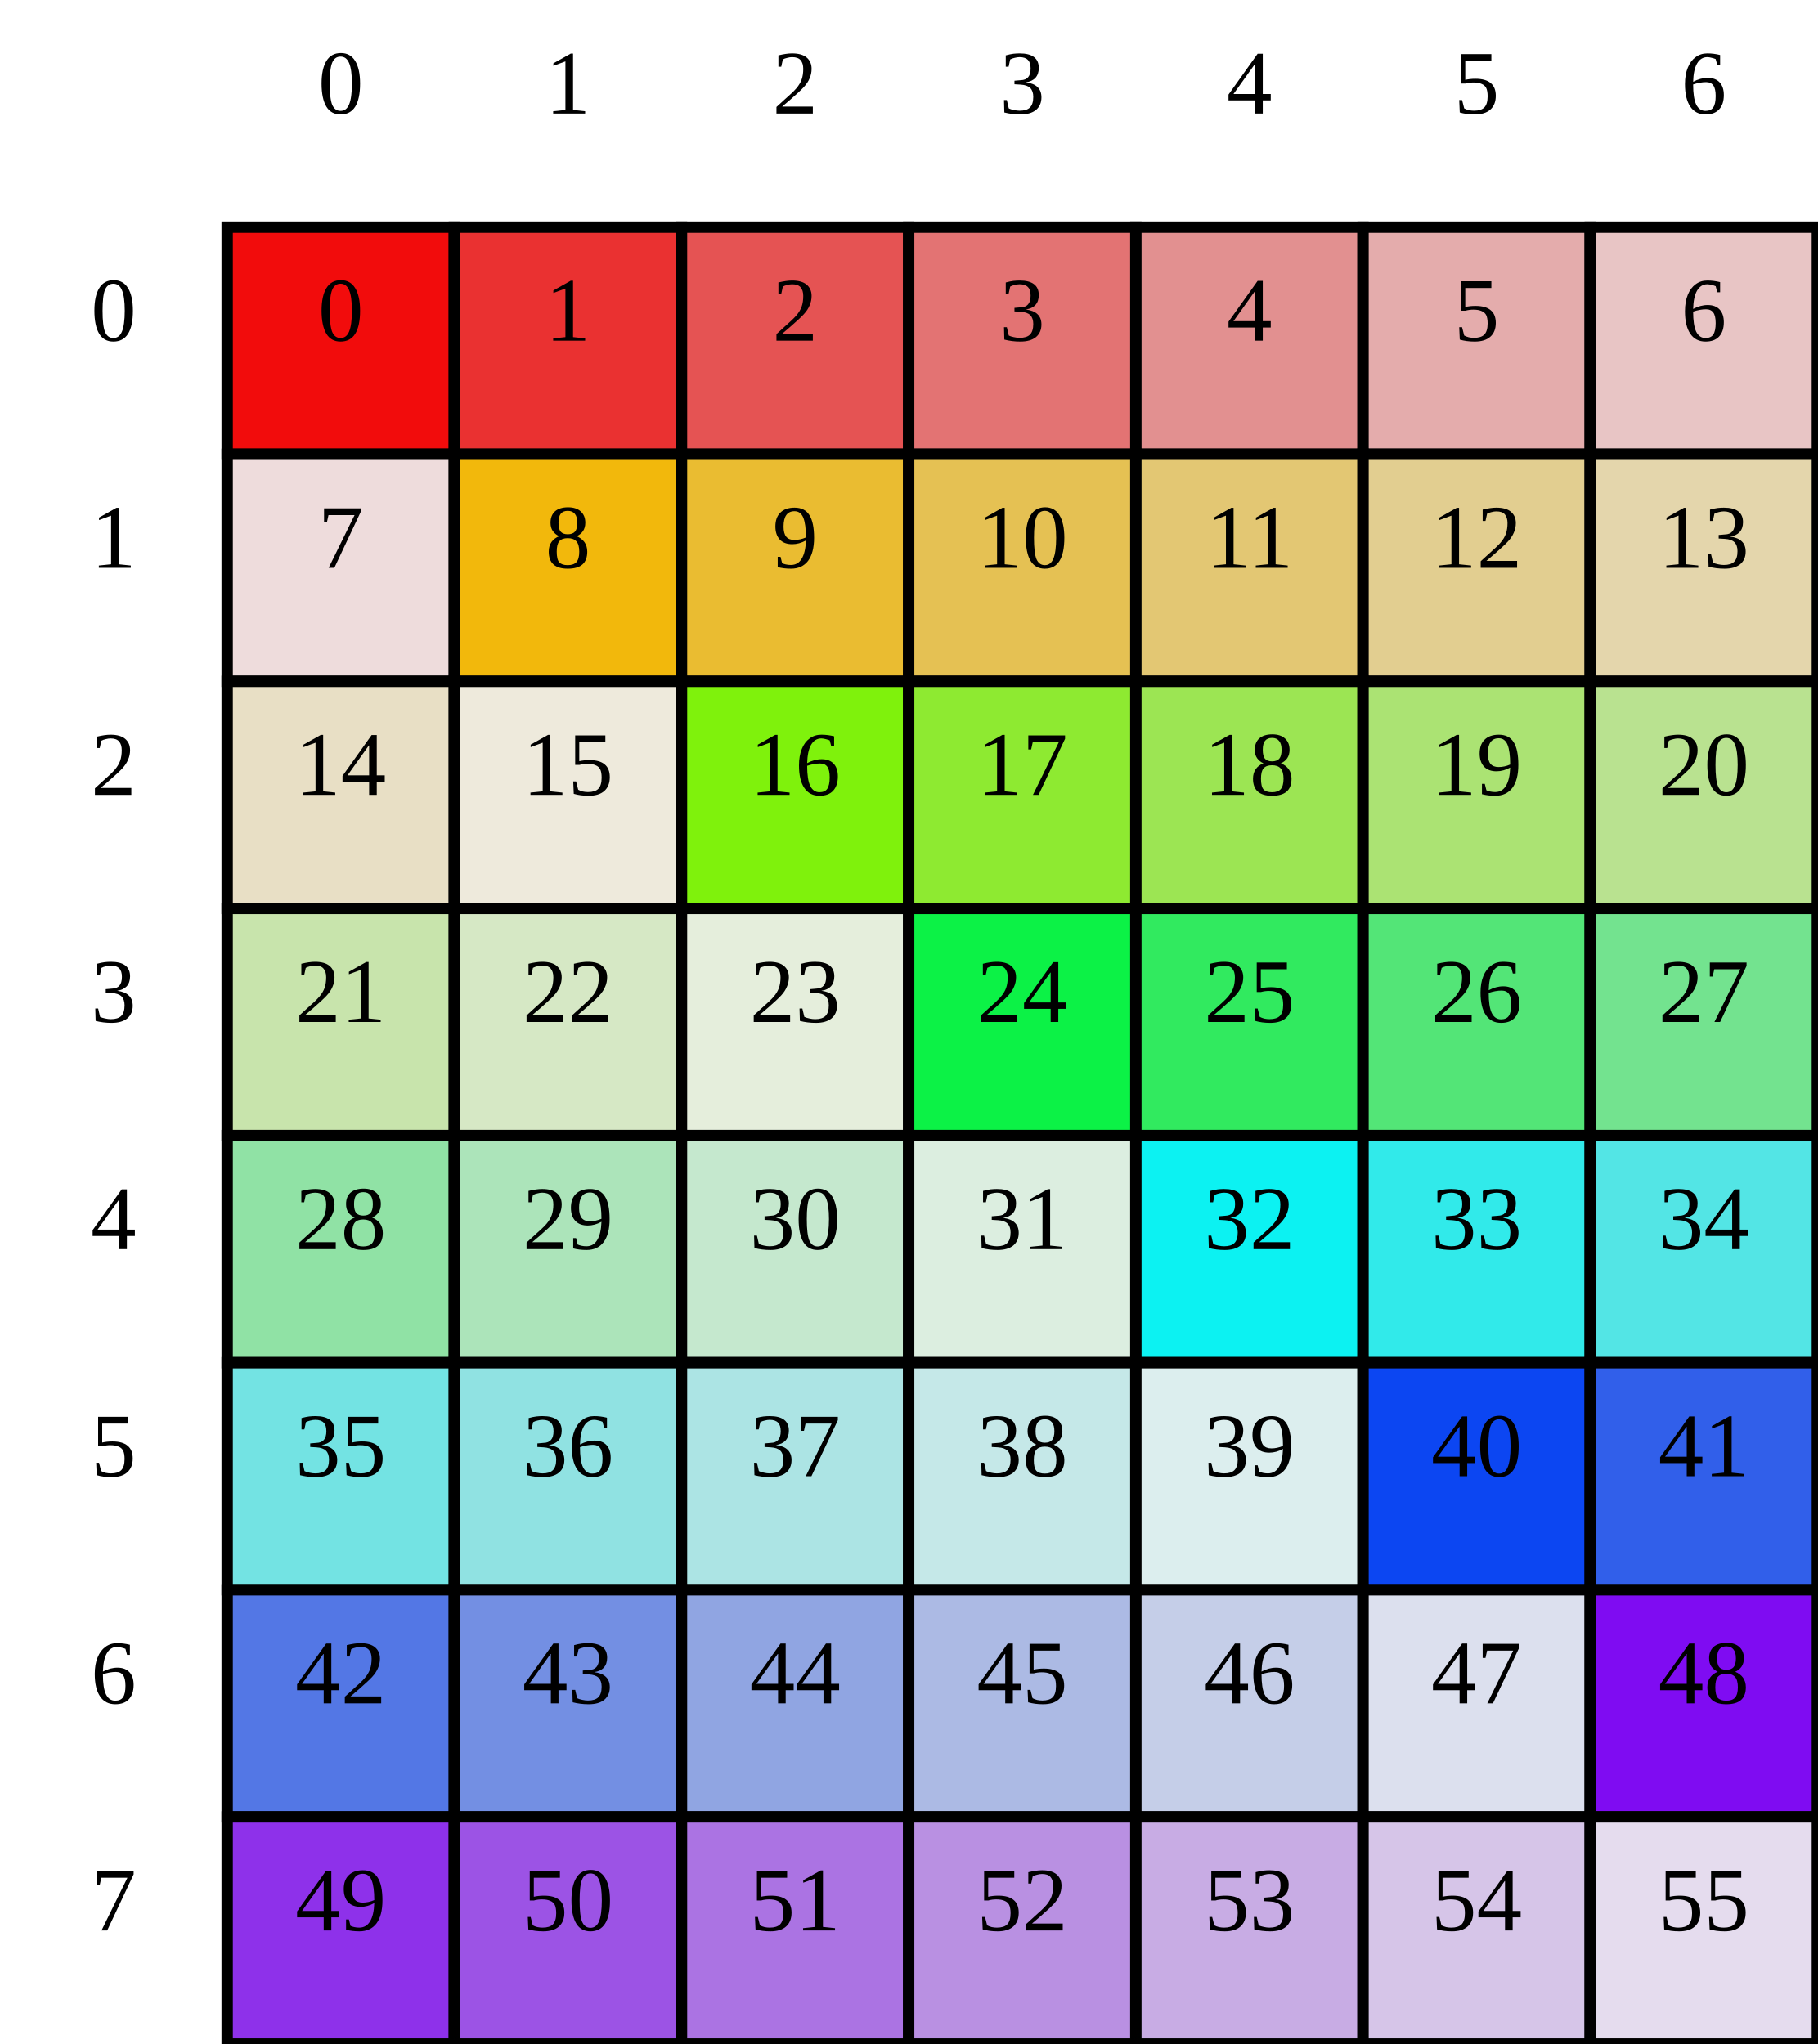
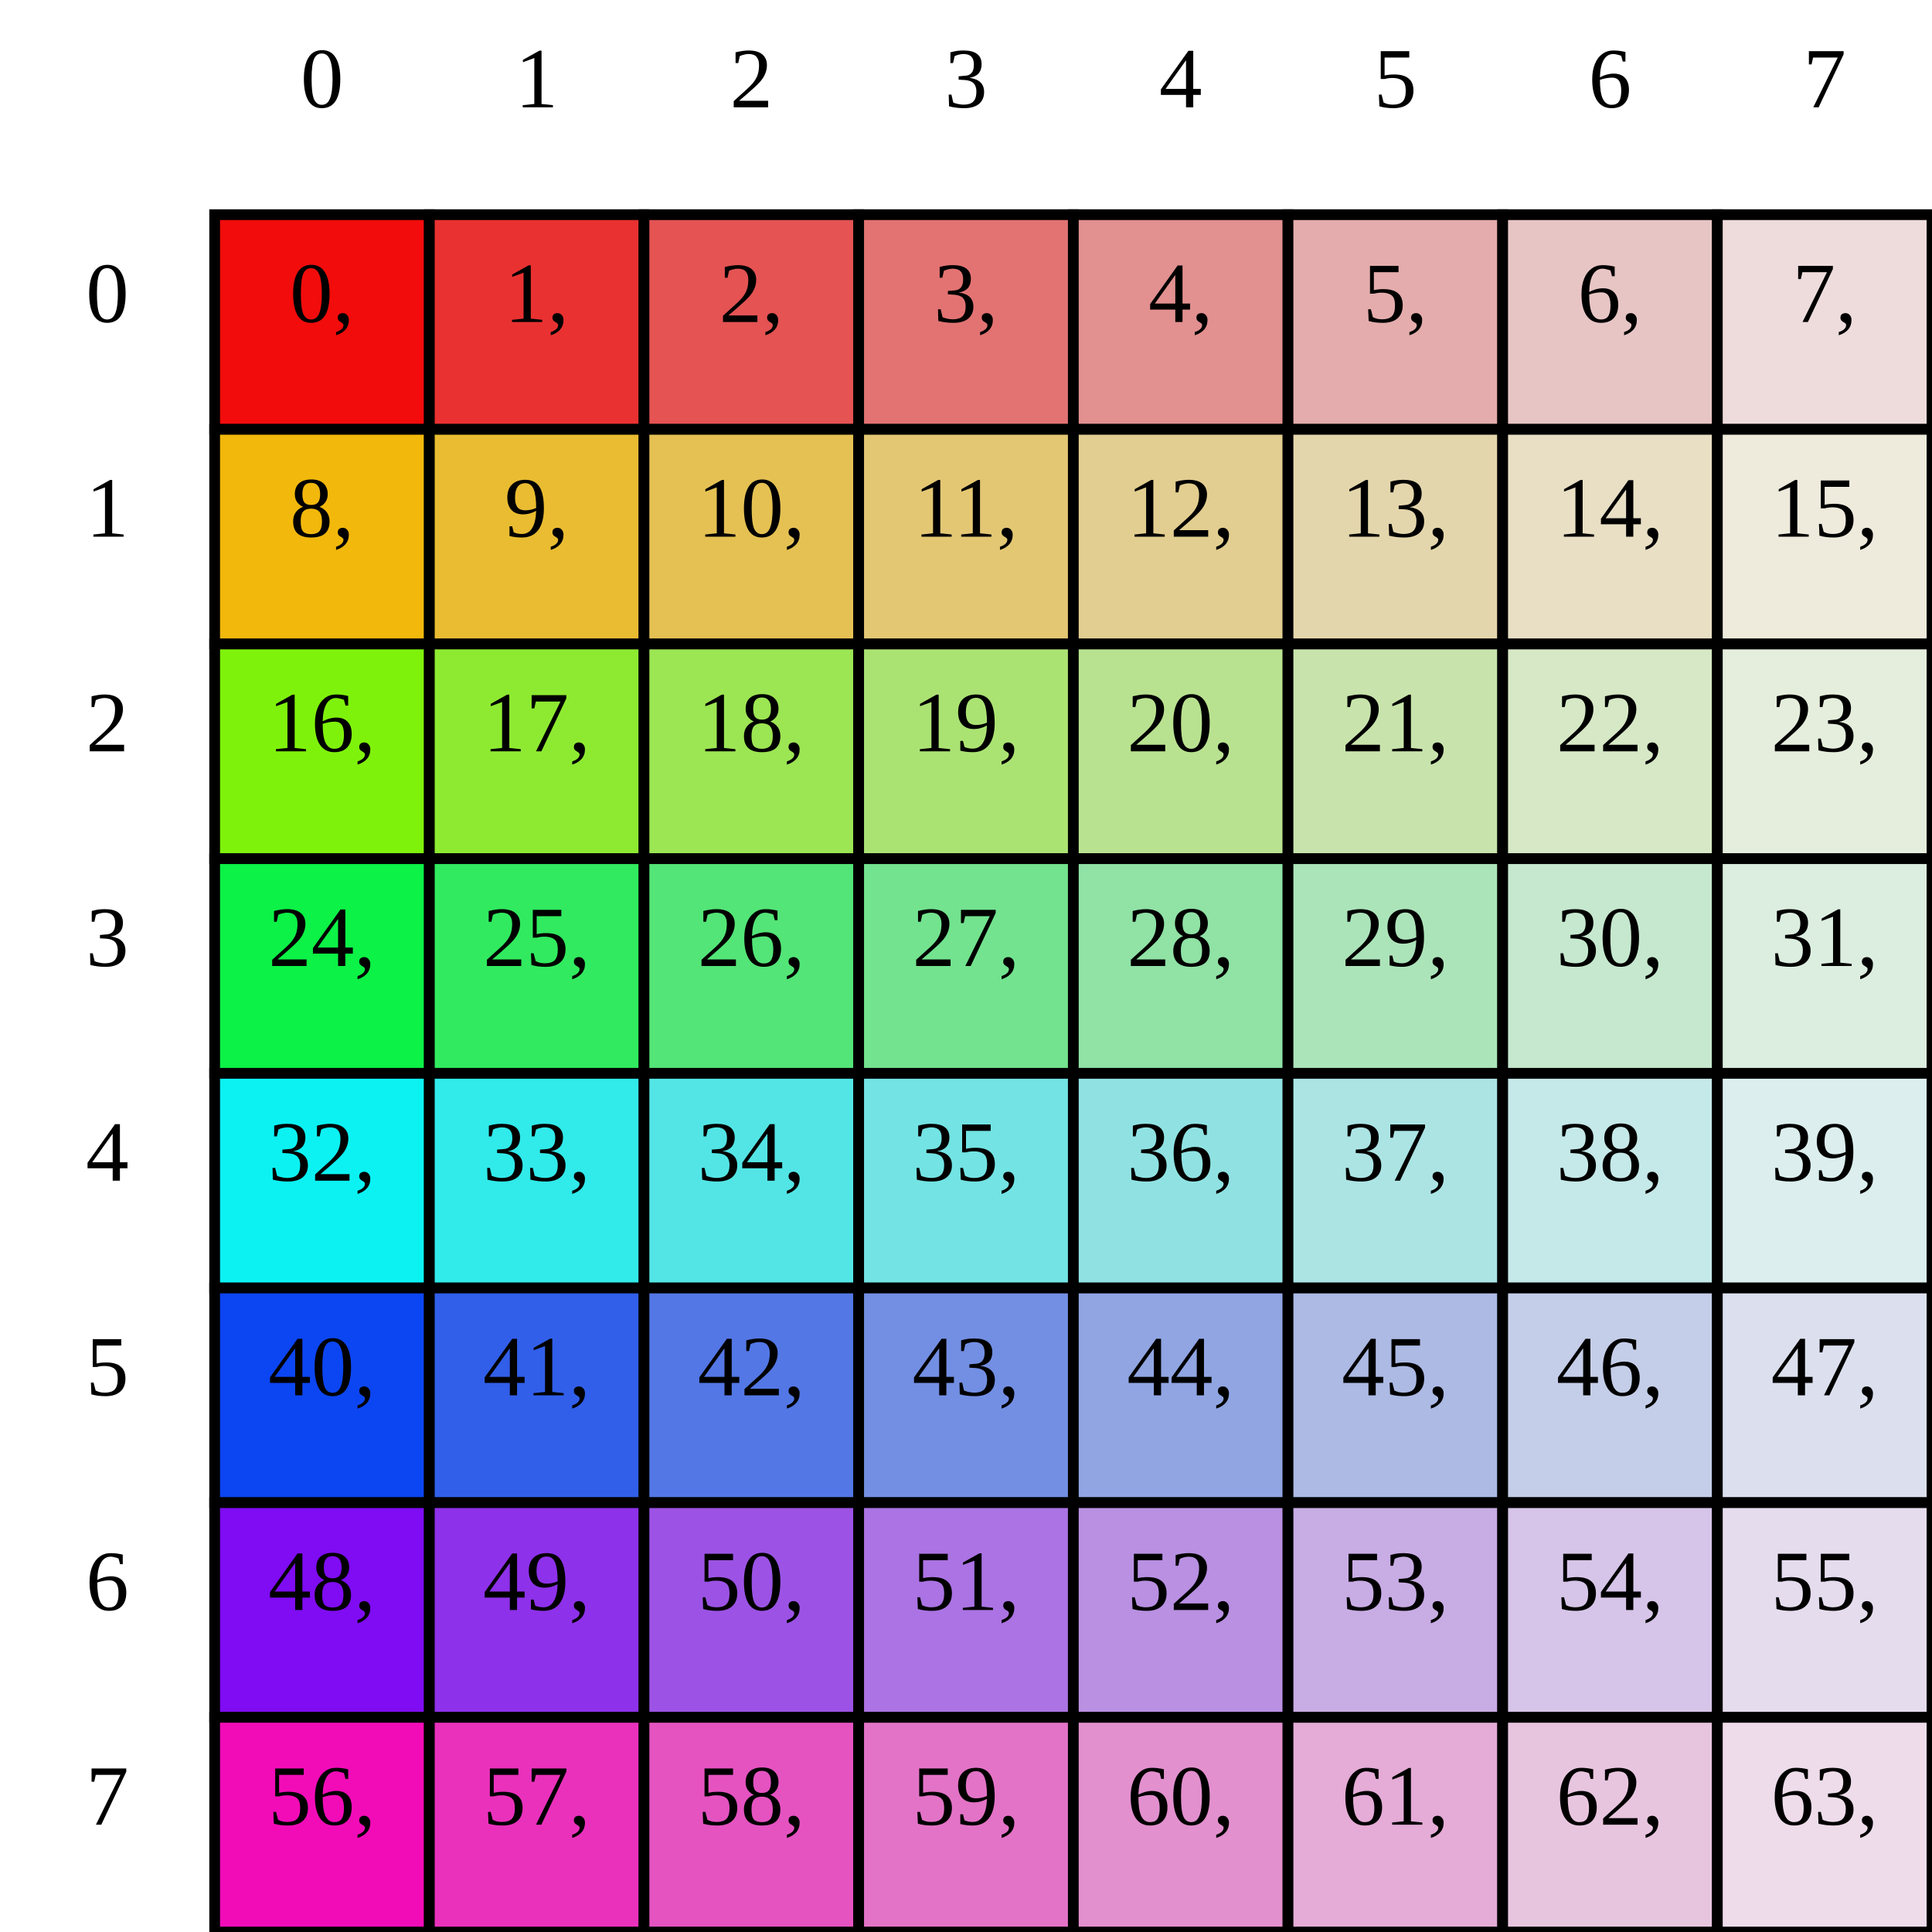
- <svg xmlns="http://www.w3.org/2000/svg" baseProfile="full" height="180" version="1.1" width="160">
+ <svg xmlns="http://www.w3.org/2000/svg" baseProfile="full" height="180" version="1.1" width="180">
  <defs />
  <rect fill="rgb(242,12,12)" height="20" stroke="black" width="20" x="20" y="20" />
-   <text alignment-baseline="central" fill="black" font-size="8px" text-anchor="middle" x="30" y="30">0</text>
+   <text alignment-baseline="central" fill="black" font-size="8px" text-anchor="middle" x="30" y="30.0">0,</text>
  <rect fill="rgb(234,49,49)" height="20" stroke="black" width="20" x="40" y="20" />
-   <text alignment-baseline="central" fill="black" font-size="8px" text-anchor="middle" x="50" y="30">1</text>
+   <text alignment-baseline="central" fill="black" font-size="8px" text-anchor="middle" x="50" y="30.0">1,</text>
  <rect fill="rgb(229,83,83)" height="20" stroke="black" width="20" x="60" y="20" />
-   <text alignment-baseline="central" fill="black" font-size="8px" text-anchor="middle" x="70" y="30">2</text>
+   <text alignment-baseline="central" fill="black" font-size="8px" text-anchor="middle" x="70" y="30.0">2,</text>
  <rect fill="rgb(227,115,115)" height="20" stroke="black" width="20" x="80" y="20" />
-   <text alignment-baseline="central" fill="black" font-size="8px" text-anchor="middle" x="90" y="30">3</text>
+   <text alignment-baseline="central" fill="black" font-size="8px" text-anchor="middle" x="90" y="30.0">3,</text>
  <rect fill="rgb(226,144,144)" height="20" stroke="black" width="20" x="100" y="20" />
-   <text alignment-baseline="central" fill="black" font-size="8px" text-anchor="middle" x="110" y="30">4</text>
+   <text alignment-baseline="central" fill="black" font-size="8px" text-anchor="middle" x="110" y="30.0">4,</text>
  <rect fill="rgb(228,172,172)" height="20" stroke="black" width="20" x="120" y="20" />
-   <text alignment-baseline="central" fill="black" font-size="8px" text-anchor="middle" x="130" y="30">5</text>
+   <text alignment-baseline="central" fill="black" font-size="8px" text-anchor="middle" x="130" y="30.0">5,</text>
  <rect fill="rgb(232,197,197)" height="20" stroke="black" width="20" x="140" y="20" />
-   <text alignment-baseline="central" fill="black" font-size="8px" text-anchor="middle" x="150" y="30">6</text>
-   <rect fill="rgb(238,220,220)" height="20" stroke="black" width="20" x="20" y="40" />
-   <text alignment-baseline="central" fill="black" font-size="8px" text-anchor="middle" x="30" y="50">7</text>
-   <rect fill="rgb(242,184,12)" height="20" stroke="black" width="20" x="40" y="40" />
-   <text alignment-baseline="central" fill="black" font-size="8px" text-anchor="middle" x="50" y="50">8</text>
-   <rect fill="rgb(234,188,49)" height="20" stroke="black" width="20" x="60" y="40" />
-   <text alignment-baseline="central" fill="black" font-size="8px" text-anchor="middle" x="70" y="50">9</text>
-   <rect fill="rgb(229,193,83)" height="20" stroke="black" width="20" x="80" y="40" />
-   <text alignment-baseline="central" fill="black" font-size="8px" text-anchor="middle" x="90" y="50">10</text>
-   <rect fill="rgb(227,199,115)" height="20" stroke="black" width="20" x="100" y="40" />
-   <text alignment-baseline="central" fill="black" font-size="8px" text-anchor="middle" x="110" y="50">11</text>
-   <rect fill="rgb(226,206,144)" height="20" stroke="black" width="20" x="120" y="40" />
-   <text alignment-baseline="central" fill="black" font-size="8px" text-anchor="middle" x="130" y="50">12</text>
-   <rect fill="rgb(228,214,172)" height="20" stroke="black" width="20" x="140" y="40" />
-   <text alignment-baseline="central" fill="black" font-size="8px" text-anchor="middle" x="150" y="50">13</text>
-   <rect fill="rgb(232,223,197)" height="20" stroke="black" width="20" x="20" y="60" />
-   <text alignment-baseline="central" fill="black" font-size="8px" text-anchor="middle" x="30" y="70">14</text>
-   <rect fill="rgb(238,234,220)" height="20" stroke="black" width="20" x="40" y="60" />
-   <text alignment-baseline="central" fill="black" font-size="8px" text-anchor="middle" x="50" y="70">15</text>
-   <rect fill="rgb(127,242,12)" height="20" stroke="black" width="20" x="60" y="60" />
-   <text alignment-baseline="central" fill="black" font-size="8px" text-anchor="middle" x="70" y="70">16</text>
-   <rect fill="rgb(142,234,49)" height="20" stroke="black" width="20" x="80" y="60" />
-   <text alignment-baseline="central" fill="black" font-size="8px" text-anchor="middle" x="90" y="70">17</text>
-   <rect fill="rgb(156,229,83)" height="20" stroke="black" width="20" x="100" y="60" />
-   <text alignment-baseline="central" fill="black" font-size="8px" text-anchor="middle" x="110" y="70">18</text>
-   <rect fill="rgb(171,227,115)" height="20" stroke="black" width="20" x="120" y="60" />
-   <text alignment-baseline="central" fill="black" font-size="8px" text-anchor="middle" x="130" y="70">19</text>
-   <rect fill="rgb(185,226,144)" height="20" stroke="black" width="20" x="140" y="60" />
-   <text alignment-baseline="central" fill="black" font-size="8px" text-anchor="middle" x="150" y="70">20</text>
-   <rect fill="rgb(200,228,172)" height="20" stroke="black" width="20" x="20" y="80" />
-   <text alignment-baseline="central" fill="black" font-size="8px" text-anchor="middle" x="30" y="90">21</text>
-   <rect fill="rgb(214,232,197)" height="20" stroke="black" width="20" x="40" y="80" />
-   <text alignment-baseline="central" fill="black" font-size="8px" text-anchor="middle" x="50" y="90">22</text>
-   <rect fill="rgb(229,238,220)" height="20" stroke="black" width="20" x="60" y="80" />
-   <text alignment-baseline="central" fill="black" font-size="8px" text-anchor="middle" x="70" y="90">23</text>
-   <rect fill="rgb(12,242,70)" height="20" stroke="black" width="20" x="80" y="80" />
-   <text alignment-baseline="central" fill="black" font-size="8px" text-anchor="middle" x="90" y="90">24</text>
-   <rect fill="rgb(49,234,95)" height="20" stroke="black" width="20" x="100" y="80" />
-   <text alignment-baseline="central" fill="black" font-size="8px" text-anchor="middle" x="110" y="90">25</text>
-   <rect fill="rgb(83,229,119)" height="20" stroke="black" width="20" x="120" y="80" />
-   <text alignment-baseline="central" fill="black" font-size="8px" text-anchor="middle" x="130" y="90">26</text>
-   <rect fill="rgb(115,227,143)" height="20" stroke="black" width="20" x="140" y="80" />
-   <text alignment-baseline="central" fill="black" font-size="8px" text-anchor="middle" x="150" y="90">27</text>
-   <rect fill="rgb(144,226,165)" height="20" stroke="black" width="20" x="20" y="100" />
-   <text alignment-baseline="central" fill="black" font-size="8px" text-anchor="middle" x="30" y="110">28</text>
-   <rect fill="rgb(172,228,186)" height="20" stroke="black" width="20" x="40" y="100" />
-   <text alignment-baseline="central" fill="black" font-size="8px" text-anchor="middle" x="50" y="110">29</text>
-   <rect fill="rgb(197,232,206)" height="20" stroke="black" width="20" x="60" y="100" />
-   <text alignment-baseline="central" fill="black" font-size="8px" text-anchor="middle" x="70" y="110">30</text>
-   <rect fill="rgb(220,238,224)" height="20" stroke="black" width="20" x="80" y="100" />
-   <text alignment-baseline="central" fill="black" font-size="8px" text-anchor="middle" x="90" y="110">31</text>
-   <rect fill="rgb(12,242,242)" height="20" stroke="black" width="20" x="100" y="100" />
-   <text alignment-baseline="central" fill="black" font-size="8px" text-anchor="middle" x="110" y="110">32</text>
-   <rect fill="rgb(49,234,234)" height="20" stroke="black" width="20" x="120" y="100" />
-   <text alignment-baseline="central" fill="black" font-size="8px" text-anchor="middle" x="130" y="110">33</text>
-   <rect fill="rgb(83,229,229)" height="20" stroke="black" width="20" x="140" y="100" />
-   <text alignment-baseline="central" fill="black" font-size="8px" text-anchor="middle" x="150" y="110">34</text>
-   <rect fill="rgb(115,227,227)" height="20" stroke="black" width="20" x="20" y="120" />
-   <text alignment-baseline="central" fill="black" font-size="8px" text-anchor="middle" x="30" y="130">35</text>
-   <rect fill="rgb(144,226,226)" height="20" stroke="black" width="20" x="40" y="120" />
-   <text alignment-baseline="central" fill="black" font-size="8px" text-anchor="middle" x="50" y="130">36</text>
-   <rect fill="rgb(172,228,228)" height="20" stroke="black" width="20" x="60" y="120" />
-   <text alignment-baseline="central" fill="black" font-size="8px" text-anchor="middle" x="70" y="130">37</text>
-   <rect fill="rgb(197,232,232)" height="20" stroke="black" width="20" x="80" y="120" />
-   <text alignment-baseline="central" fill="black" font-size="8px" text-anchor="middle" x="90" y="130">38</text>
-   <rect fill="rgb(220,238,238)" height="20" stroke="black" width="20" x="100" y="120" />
-   <text alignment-baseline="central" fill="black" font-size="8px" text-anchor="middle" x="110" y="130">39</text>
-   <rect fill="rgb(12,70,242)" height="20" stroke="black" width="20" x="120" y="120" />
-   <text alignment-baseline="central" fill="black" font-size="8px" text-anchor="middle" x="130" y="130">40</text>
-   <rect fill="rgb(49,95,234)" height="20" stroke="black" width="20" x="140" y="120" />
-   <text alignment-baseline="central" fill="black" font-size="8px" text-anchor="middle" x="150" y="130">41</text>
-   <rect fill="rgb(83,119,229)" height="20" stroke="black" width="20" x="20" y="140" />
-   <text alignment-baseline="central" fill="black" font-size="8px" text-anchor="middle" x="30" y="150">42</text>
-   <rect fill="rgb(115,143,227)" height="20" stroke="black" width="20" x="40" y="140" />
-   <text alignment-baseline="central" fill="black" font-size="8px" text-anchor="middle" x="50" y="150">43</text>
-   <rect fill="rgb(144,165,226)" height="20" stroke="black" width="20" x="60" y="140" />
-   <text alignment-baseline="central" fill="black" font-size="8px" text-anchor="middle" x="70" y="150">44</text>
-   <rect fill="rgb(172,186,228)" height="20" stroke="black" width="20" x="80" y="140" />
-   <text alignment-baseline="central" fill="black" font-size="8px" text-anchor="middle" x="90" y="150">45</text>
-   <rect fill="rgb(197,206,232)" height="20" stroke="black" width="20" x="100" y="140" />
-   <text alignment-baseline="central" fill="black" font-size="8px" text-anchor="middle" x="110" y="150">46</text>
-   <rect fill="rgb(220,224,238)" height="20" stroke="black" width="20" x="120" y="140" />
-   <text alignment-baseline="central" fill="black" font-size="8px" text-anchor="middle" x="130" y="150">47</text>
-   <rect fill="rgb(127,12,242)" height="20" stroke="black" width="20" x="140" y="140" />
-   <text alignment-baseline="central" fill="black" font-size="8px" text-anchor="middle" x="150" y="150">48</text>
-   <rect fill="rgb(142,49,234)" height="20" stroke="black" width="20" x="20" y="160" />
-   <text alignment-baseline="central" fill="black" font-size="8px" text-anchor="middle" x="30" y="170">49</text>
-   <rect fill="rgb(156,83,229)" height="20" stroke="black" width="20" x="40" y="160" />
-   <text alignment-baseline="central" fill="black" font-size="8px" text-anchor="middle" x="50" y="170">50</text>
-   <rect fill="rgb(171,115,227)" height="20" stroke="black" width="20" x="60" y="160" />
-   <text alignment-baseline="central" fill="black" font-size="8px" text-anchor="middle" x="70" y="170">51</text>
-   <rect fill="rgb(185,144,226)" height="20" stroke="black" width="20" x="80" y="160" />
-   <text alignment-baseline="central" fill="black" font-size="8px" text-anchor="middle" x="90" y="170">52</text>
-   <rect fill="rgb(200,172,228)" height="20" stroke="black" width="20" x="100" y="160" />
-   <text alignment-baseline="central" fill="black" font-size="8px" text-anchor="middle" x="110" y="170">53</text>
-   <rect fill="rgb(214,197,232)" height="20" stroke="black" width="20" x="120" y="160" />
-   <text alignment-baseline="central" fill="black" font-size="8px" text-anchor="middle" x="130" y="170">54</text>
-   <rect fill="rgb(229,220,238)" height="20" stroke="black" width="20" x="140" y="160" />
-   <text alignment-baseline="central" fill="black" font-size="8px" text-anchor="middle" x="150" y="170">55</text>
+   <text alignment-baseline="central" fill="black" font-size="8px" text-anchor="middle" x="150" y="30.0">6,</text>
+   <rect fill="rgb(238,220,220)" height="20" stroke="black" width="20" x="160" y="20" />
+   <text alignment-baseline="central" fill="black" font-size="8px" text-anchor="middle" x="170" y="30.0">7,</text>
+   <rect fill="rgb(242,184,12)" height="20" stroke="black" width="20" x="20" y="40" />
+   <text alignment-baseline="central" fill="black" font-size="8px" text-anchor="middle" x="30" y="50.0">8,</text>
+   <rect fill="rgb(234,188,49)" height="20" stroke="black" width="20" x="40" y="40" />
+   <text alignment-baseline="central" fill="black" font-size="8px" text-anchor="middle" x="50" y="50.0">9,</text>
+   <rect fill="rgb(229,193,83)" height="20" stroke="black" width="20" x="60" y="40" />
+   <text alignment-baseline="central" fill="black" font-size="8px" text-anchor="middle" x="70" y="50.0">10,</text>
+   <rect fill="rgb(227,199,115)" height="20" stroke="black" width="20" x="80" y="40" />
+   <text alignment-baseline="central" fill="black" font-size="8px" text-anchor="middle" x="90" y="50.0">11,</text>
+   <rect fill="rgb(226,206,144)" height="20" stroke="black" width="20" x="100" y="40" />
+   <text alignment-baseline="central" fill="black" font-size="8px" text-anchor="middle" x="110" y="50.0">12,</text>
+   <rect fill="rgb(228,214,172)" height="20" stroke="black" width="20" x="120" y="40" />
+   <text alignment-baseline="central" fill="black" font-size="8px" text-anchor="middle" x="130" y="50.0">13,</text>
+   <rect fill="rgb(232,223,197)" height="20" stroke="black" width="20" x="140" y="40" />
+   <text alignment-baseline="central" fill="black" font-size="8px" text-anchor="middle" x="150" y="50.0">14,</text>
+   <rect fill="rgb(238,234,220)" height="20" stroke="black" width="20" x="160" y="40" />
+   <text alignment-baseline="central" fill="black" font-size="8px" text-anchor="middle" x="170" y="50.0">15,</text>
+   <rect fill="rgb(127,242,12)" height="20" stroke="black" width="20" x="20" y="60" />
+   <text alignment-baseline="central" fill="black" font-size="8px" text-anchor="middle" x="30" y="70.0">16,</text>
+   <rect fill="rgb(142,234,49)" height="20" stroke="black" width="20" x="40" y="60" />
+   <text alignment-baseline="central" fill="black" font-size="8px" text-anchor="middle" x="50" y="70.0">17,</text>
+   <rect fill="rgb(156,229,83)" height="20" stroke="black" width="20" x="60" y="60" />
+   <text alignment-baseline="central" fill="black" font-size="8px" text-anchor="middle" x="70" y="70.0">18,</text>
+   <rect fill="rgb(171,227,115)" height="20" stroke="black" width="20" x="80" y="60" />
+   <text alignment-baseline="central" fill="black" font-size="8px" text-anchor="middle" x="90" y="70.0">19,</text>
+   <rect fill="rgb(185,226,144)" height="20" stroke="black" width="20" x="100" y="60" />
+   <text alignment-baseline="central" fill="black" font-size="8px" text-anchor="middle" x="110" y="70.0">20,</text>
+   <rect fill="rgb(200,228,172)" height="20" stroke="black" width="20" x="120" y="60" />
+   <text alignment-baseline="central" fill="black" font-size="8px" text-anchor="middle" x="130" y="70.0">21,</text>
+   <rect fill="rgb(214,232,197)" height="20" stroke="black" width="20" x="140" y="60" />
+   <text alignment-baseline="central" fill="black" font-size="8px" text-anchor="middle" x="150" y="70.0">22,</text>
+   <rect fill="rgb(229,238,220)" height="20" stroke="black" width="20" x="160" y="60" />
+   <text alignment-baseline="central" fill="black" font-size="8px" text-anchor="middle" x="170" y="70.0">23,</text>
+   <rect fill="rgb(12,242,70)" height="20" stroke="black" width="20" x="20" y="80" />
+   <text alignment-baseline="central" fill="black" font-size="8px" text-anchor="middle" x="30" y="90.0">24,</text>
+   <rect fill="rgb(49,234,95)" height="20" stroke="black" width="20" x="40" y="80" />
+   <text alignment-baseline="central" fill="black" font-size="8px" text-anchor="middle" x="50" y="90.0">25,</text>
+   <rect fill="rgb(83,229,119)" height="20" stroke="black" width="20" x="60" y="80" />
+   <text alignment-baseline="central" fill="black" font-size="8px" text-anchor="middle" x="70" y="90.0">26,</text>
+   <rect fill="rgb(115,227,143)" height="20" stroke="black" width="20" x="80" y="80" />
+   <text alignment-baseline="central" fill="black" font-size="8px" text-anchor="middle" x="90" y="90.0">27,</text>
+   <rect fill="rgb(144,226,165)" height="20" stroke="black" width="20" x="100" y="80" />
+   <text alignment-baseline="central" fill="black" font-size="8px" text-anchor="middle" x="110" y="90.0">28,</text>
+   <rect fill="rgb(172,228,186)" height="20" stroke="black" width="20" x="120" y="80" />
+   <text alignment-baseline="central" fill="black" font-size="8px" text-anchor="middle" x="130" y="90.0">29,</text>
+   <rect fill="rgb(197,232,206)" height="20" stroke="black" width="20" x="140" y="80" />
+   <text alignment-baseline="central" fill="black" font-size="8px" text-anchor="middle" x="150" y="90.0">30,</text>
+   <rect fill="rgb(220,238,224)" height="20" stroke="black" width="20" x="160" y="80" />
+   <text alignment-baseline="central" fill="black" font-size="8px" text-anchor="middle" x="170" y="90.0">31,</text>
+   <rect fill="rgb(12,242,242)" height="20" stroke="black" width="20" x="20" y="100" />
+   <text alignment-baseline="central" fill="black" font-size="8px" text-anchor="middle" x="30" y="110.0">32,</text>
+   <rect fill="rgb(49,234,234)" height="20" stroke="black" width="20" x="40" y="100" />
+   <text alignment-baseline="central" fill="black" font-size="8px" text-anchor="middle" x="50" y="110.0">33,</text>
+   <rect fill="rgb(83,229,229)" height="20" stroke="black" width="20" x="60" y="100" />
+   <text alignment-baseline="central" fill="black" font-size="8px" text-anchor="middle" x="70" y="110.0">34,</text>
+   <rect fill="rgb(115,227,227)" height="20" stroke="black" width="20" x="80" y="100" />
+   <text alignment-baseline="central" fill="black" font-size="8px" text-anchor="middle" x="90" y="110.0">35,</text>
+   <rect fill="rgb(144,226,226)" height="20" stroke="black" width="20" x="100" y="100" />
+   <text alignment-baseline="central" fill="black" font-size="8px" text-anchor="middle" x="110" y="110.0">36,</text>
+   <rect fill="rgb(172,228,228)" height="20" stroke="black" width="20" x="120" y="100" />
+   <text alignment-baseline="central" fill="black" font-size="8px" text-anchor="middle" x="130" y="110.0">37,</text>
+   <rect fill="rgb(197,232,232)" height="20" stroke="black" width="20" x="140" y="100" />
+   <text alignment-baseline="central" fill="black" font-size="8px" text-anchor="middle" x="150" y="110.0">38,</text>
+   <rect fill="rgb(220,238,238)" height="20" stroke="black" width="20" x="160" y="100" />
+   <text alignment-baseline="central" fill="black" font-size="8px" text-anchor="middle" x="170" y="110.0">39,</text>
+   <rect fill="rgb(12,70,242)" height="20" stroke="black" width="20" x="20" y="120" />
+   <text alignment-baseline="central" fill="black" font-size="8px" text-anchor="middle" x="30" y="130.0">40,</text>
+   <rect fill="rgb(49,95,234)" height="20" stroke="black" width="20" x="40" y="120" />
+   <text alignment-baseline="central" fill="black" font-size="8px" text-anchor="middle" x="50" y="130.0">41,</text>
+   <rect fill="rgb(83,119,229)" height="20" stroke="black" width="20" x="60" y="120" />
+   <text alignment-baseline="central" fill="black" font-size="8px" text-anchor="middle" x="70" y="130.0">42,</text>
+   <rect fill="rgb(115,143,227)" height="20" stroke="black" width="20" x="80" y="120" />
+   <text alignment-baseline="central" fill="black" font-size="8px" text-anchor="middle" x="90" y="130.0">43,</text>
+   <rect fill="rgb(144,165,226)" height="20" stroke="black" width="20" x="100" y="120" />
+   <text alignment-baseline="central" fill="black" font-size="8px" text-anchor="middle" x="110" y="130.0">44,</text>
+   <rect fill="rgb(172,186,228)" height="20" stroke="black" width="20" x="120" y="120" />
+   <text alignment-baseline="central" fill="black" font-size="8px" text-anchor="middle" x="130" y="130.0">45,</text>
+   <rect fill="rgb(197,206,232)" height="20" stroke="black" width="20" x="140" y="120" />
+   <text alignment-baseline="central" fill="black" font-size="8px" text-anchor="middle" x="150" y="130.0">46,</text>
+   <rect fill="rgb(220,224,238)" height="20" stroke="black" width="20" x="160" y="120" />
+   <text alignment-baseline="central" fill="black" font-size="8px" text-anchor="middle" x="170" y="130.0">47,</text>
+   <rect fill="rgb(127,12,242)" height="20" stroke="black" width="20" x="20" y="140" />
+   <text alignment-baseline="central" fill="black" font-size="8px" text-anchor="middle" x="30" y="150.0">48,</text>
+   <rect fill="rgb(142,49,234)" height="20" stroke="black" width="20" x="40" y="140" />
+   <text alignment-baseline="central" fill="black" font-size="8px" text-anchor="middle" x="50" y="150.0">49,</text>
+   <rect fill="rgb(156,83,229)" height="20" stroke="black" width="20" x="60" y="140" />
+   <text alignment-baseline="central" fill="black" font-size="8px" text-anchor="middle" x="70" y="150.0">50,</text>
+   <rect fill="rgb(171,115,227)" height="20" stroke="black" width="20" x="80" y="140" />
+   <text alignment-baseline="central" fill="black" font-size="8px" text-anchor="middle" x="90" y="150.0">51,</text>
+   <rect fill="rgb(185,144,226)" height="20" stroke="black" width="20" x="100" y="140" />
+   <text alignment-baseline="central" fill="black" font-size="8px" text-anchor="middle" x="110" y="150.0">52,</text>
+   <rect fill="rgb(200,172,228)" height="20" stroke="black" width="20" x="120" y="140" />
+   <text alignment-baseline="central" fill="black" font-size="8px" text-anchor="middle" x="130" y="150.0">53,</text>
+   <rect fill="rgb(214,197,232)" height="20" stroke="black" width="20" x="140" y="140" />
+   <text alignment-baseline="central" fill="black" font-size="8px" text-anchor="middle" x="150" y="150.0">54,</text>
+   <rect fill="rgb(229,220,238)" height="20" stroke="black" width="20" x="160" y="140" />
+   <text alignment-baseline="central" fill="black" font-size="8px" text-anchor="middle" x="170" y="150.0">55,</text>
+   <rect fill="rgb(242,12,184)" height="20" stroke="black" width="20" x="20" y="160" />
+   <text alignment-baseline="central" fill="black" font-size="8px" text-anchor="middle" x="30" y="170.0">56,</text>
+   <rect fill="rgb(234,49,188)" height="20" stroke="black" width="20" x="40" y="160" />
+   <text alignment-baseline="central" fill="black" font-size="8px" text-anchor="middle" x="50" y="170.0">57,</text>
+   <rect fill="rgb(229,83,193)" height="20" stroke="black" width="20" x="60" y="160" />
+   <text alignment-baseline="central" fill="black" font-size="8px" text-anchor="middle" x="70" y="170.0">58,</text>
+   <rect fill="rgb(227,115,199)" height="20" stroke="black" width="20" x="80" y="160" />
+   <text alignment-baseline="central" fill="black" font-size="8px" text-anchor="middle" x="90" y="170.0">59,</text>
+   <rect fill="rgb(226,144,206)" height="20" stroke="black" width="20" x="100" y="160" />
+   <text alignment-baseline="central" fill="black" font-size="8px" text-anchor="middle" x="110" y="170.0">60,</text>
+   <rect fill="rgb(228,172,214)" height="20" stroke="black" width="20" x="120" y="160" />
+   <text alignment-baseline="central" fill="black" font-size="8px" text-anchor="middle" x="130" y="170.0">61,</text>
+   <rect fill="rgb(232,197,223)" height="20" stroke="black" width="20" x="140" y="160" />
+   <text alignment-baseline="central" fill="black" font-size="8px" text-anchor="middle" x="150" y="170.0">62,</text>
+   <rect fill="rgb(238,220,234)" height="20" stroke="black" width="20" x="160" y="160" />
+   <text alignment-baseline="central" fill="black" font-size="8px" text-anchor="middle" x="170" y="170.0">63,</text>
  <text alignment-baseline="central" font-size="8px" text-anchor="middle" x="30" y="10">0</text>
  <text alignment-baseline="central" font-size="8px" text-anchor="middle" x="50" y="10">1</text>
  <text alignment-baseline="central" font-size="8px" text-anchor="middle" x="70" y="10">2</text>
  <text alignment-baseline="central" font-size="8px" text-anchor="middle" x="90" y="10">3</text>
  <text alignment-baseline="central" font-size="8px" text-anchor="middle" x="110" y="10">4</text>
  <text alignment-baseline="central" font-size="8px" text-anchor="middle" x="130" y="10">5</text>
  <text alignment-baseline="central" font-size="8px" text-anchor="middle" x="150" y="10">6</text>
+   <text alignment-baseline="central" font-size="8px" text-anchor="middle" x="170" y="10">7</text>
  <text alignment-baseline="central" font-size="8px" text-anchor="middle" x="10" y="30">0</text>
  <text alignment-baseline="central" font-size="8px" text-anchor="middle" x="10" y="50">1</text>
  <text alignment-baseline="central" font-size="8px" text-anchor="middle" x="10" y="70">2</text>
  <text alignment-baseline="central" font-size="8px" text-anchor="middle" x="10" y="90">3</text>
  <text alignment-baseline="central" font-size="8px" text-anchor="middle" x="10" y="110">4</text>
  <text alignment-baseline="central" font-size="8px" text-anchor="middle" x="10" y="130">5</text>
  <text alignment-baseline="central" font-size="8px" text-anchor="middle" x="10" y="150">6</text>
  <text alignment-baseline="central" font-size="8px" text-anchor="middle" x="10" y="170">7</text>
</svg>
